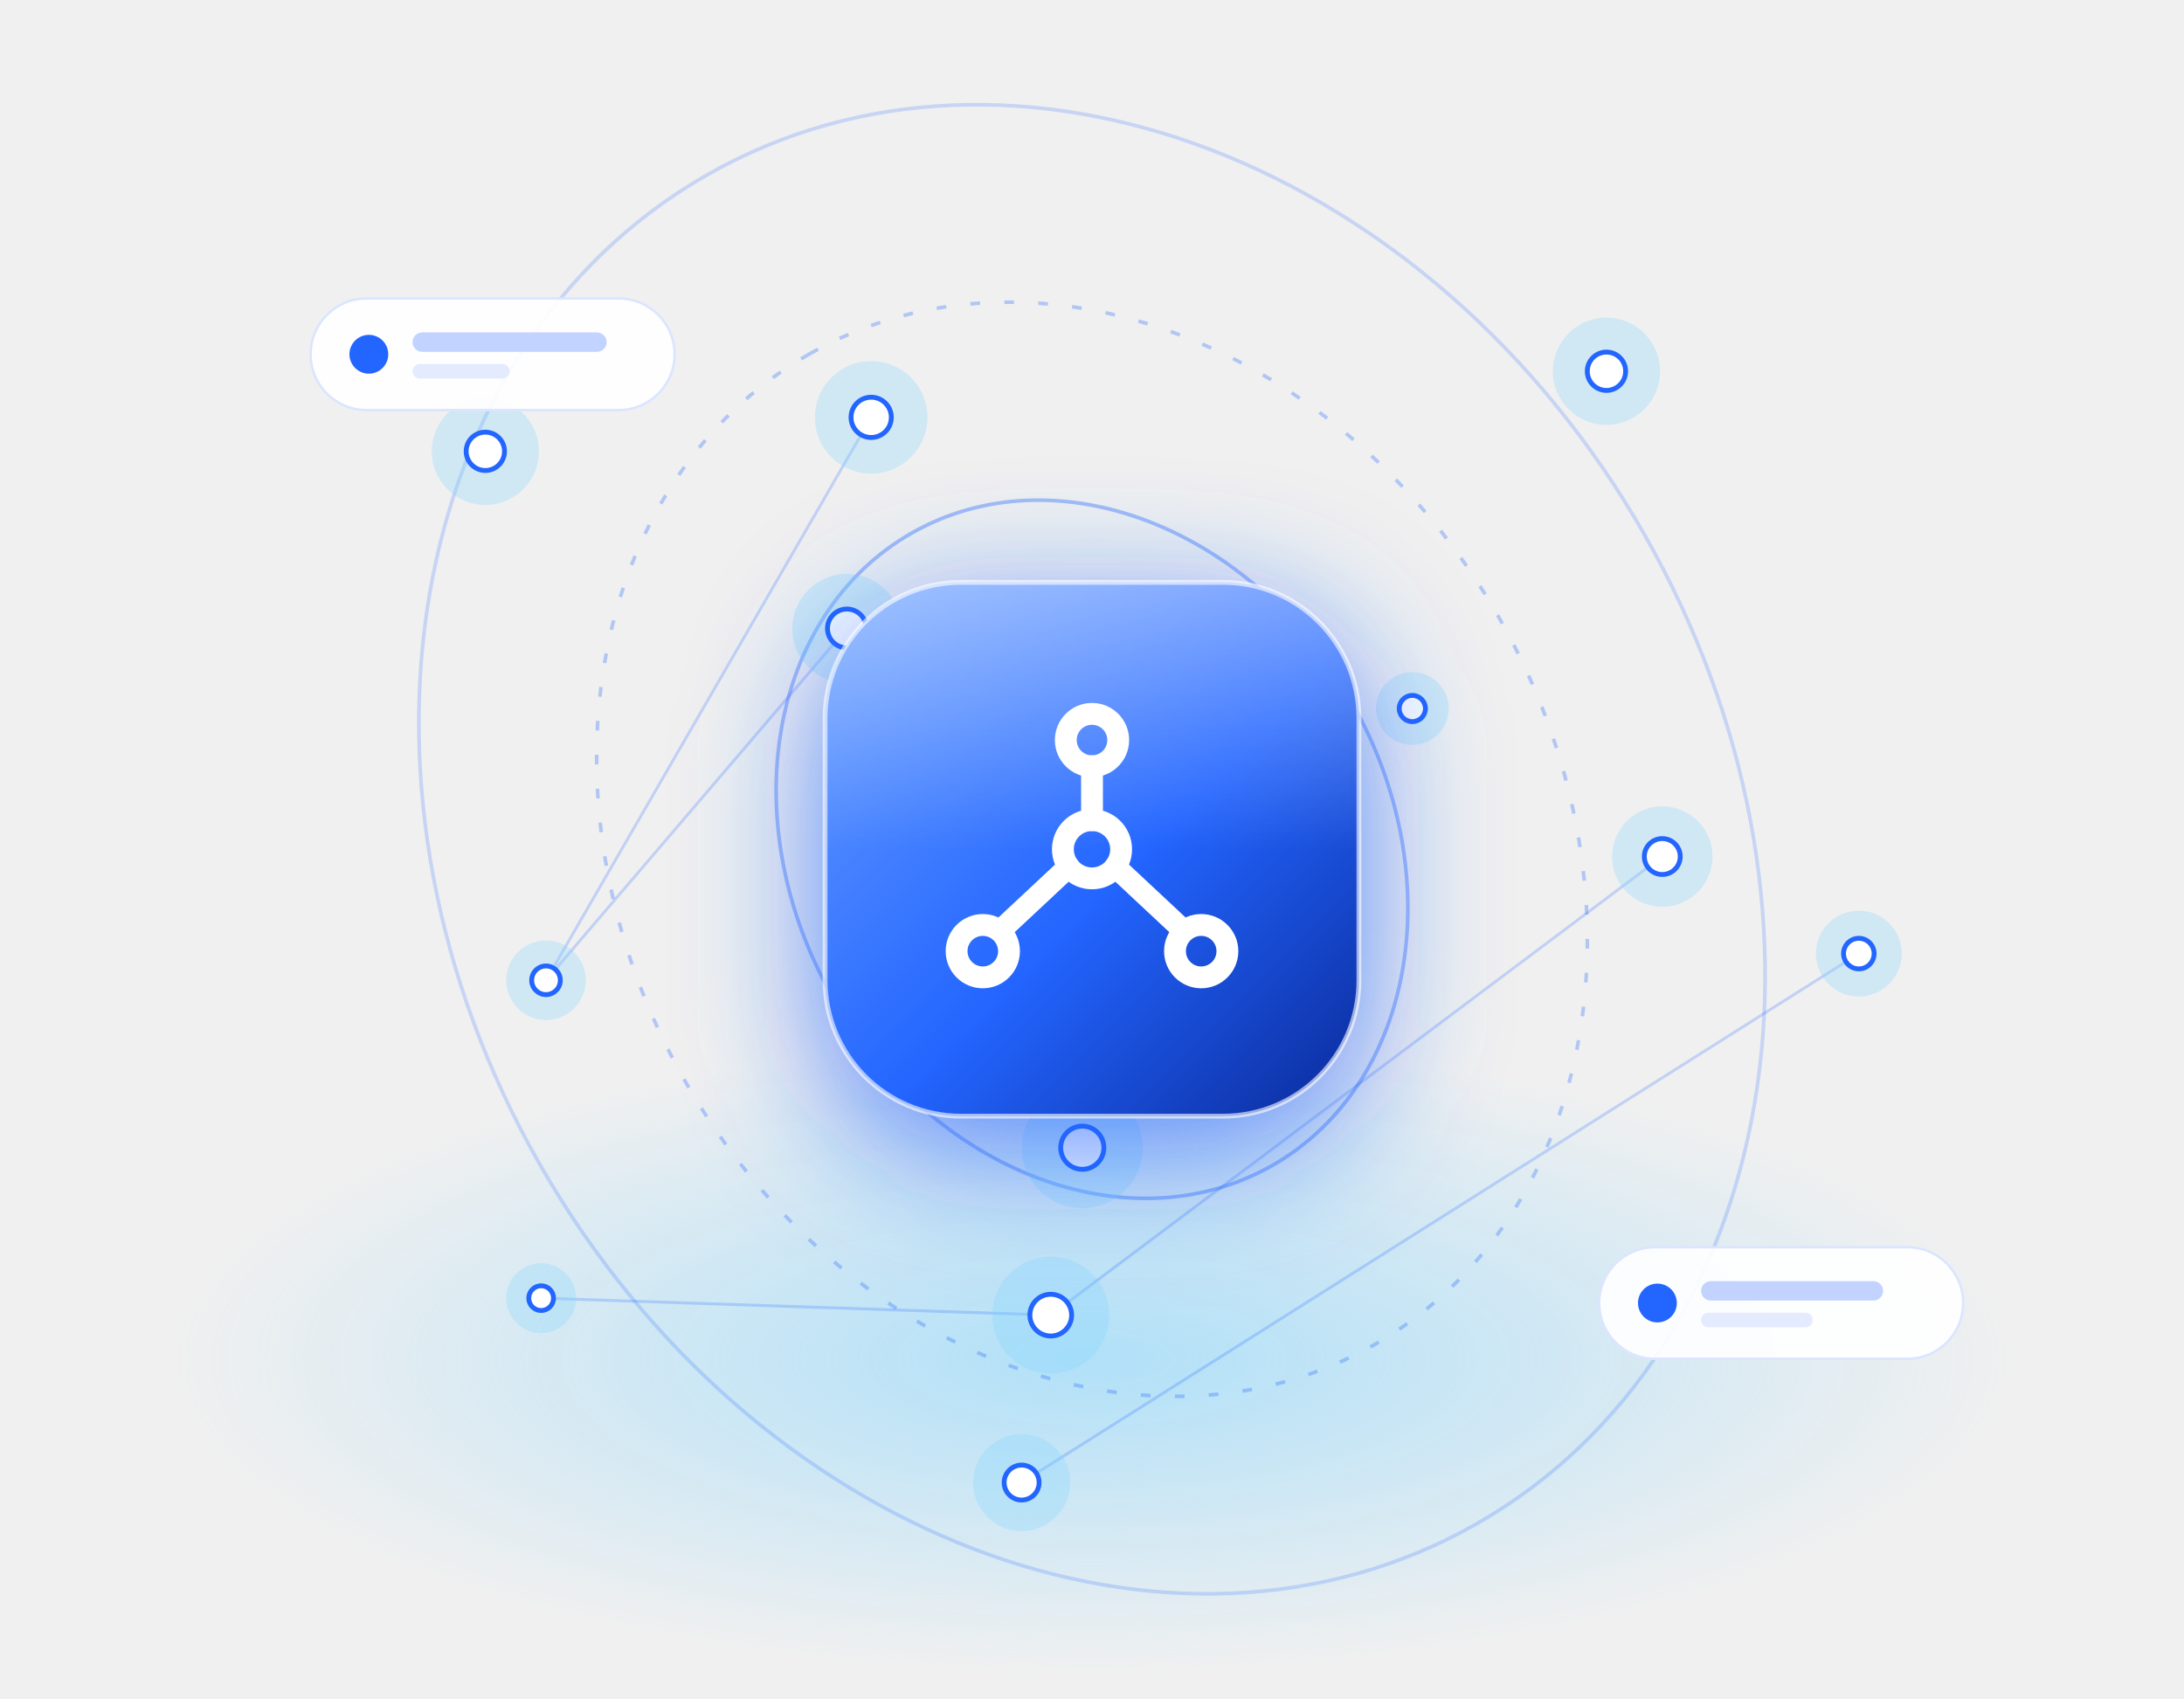
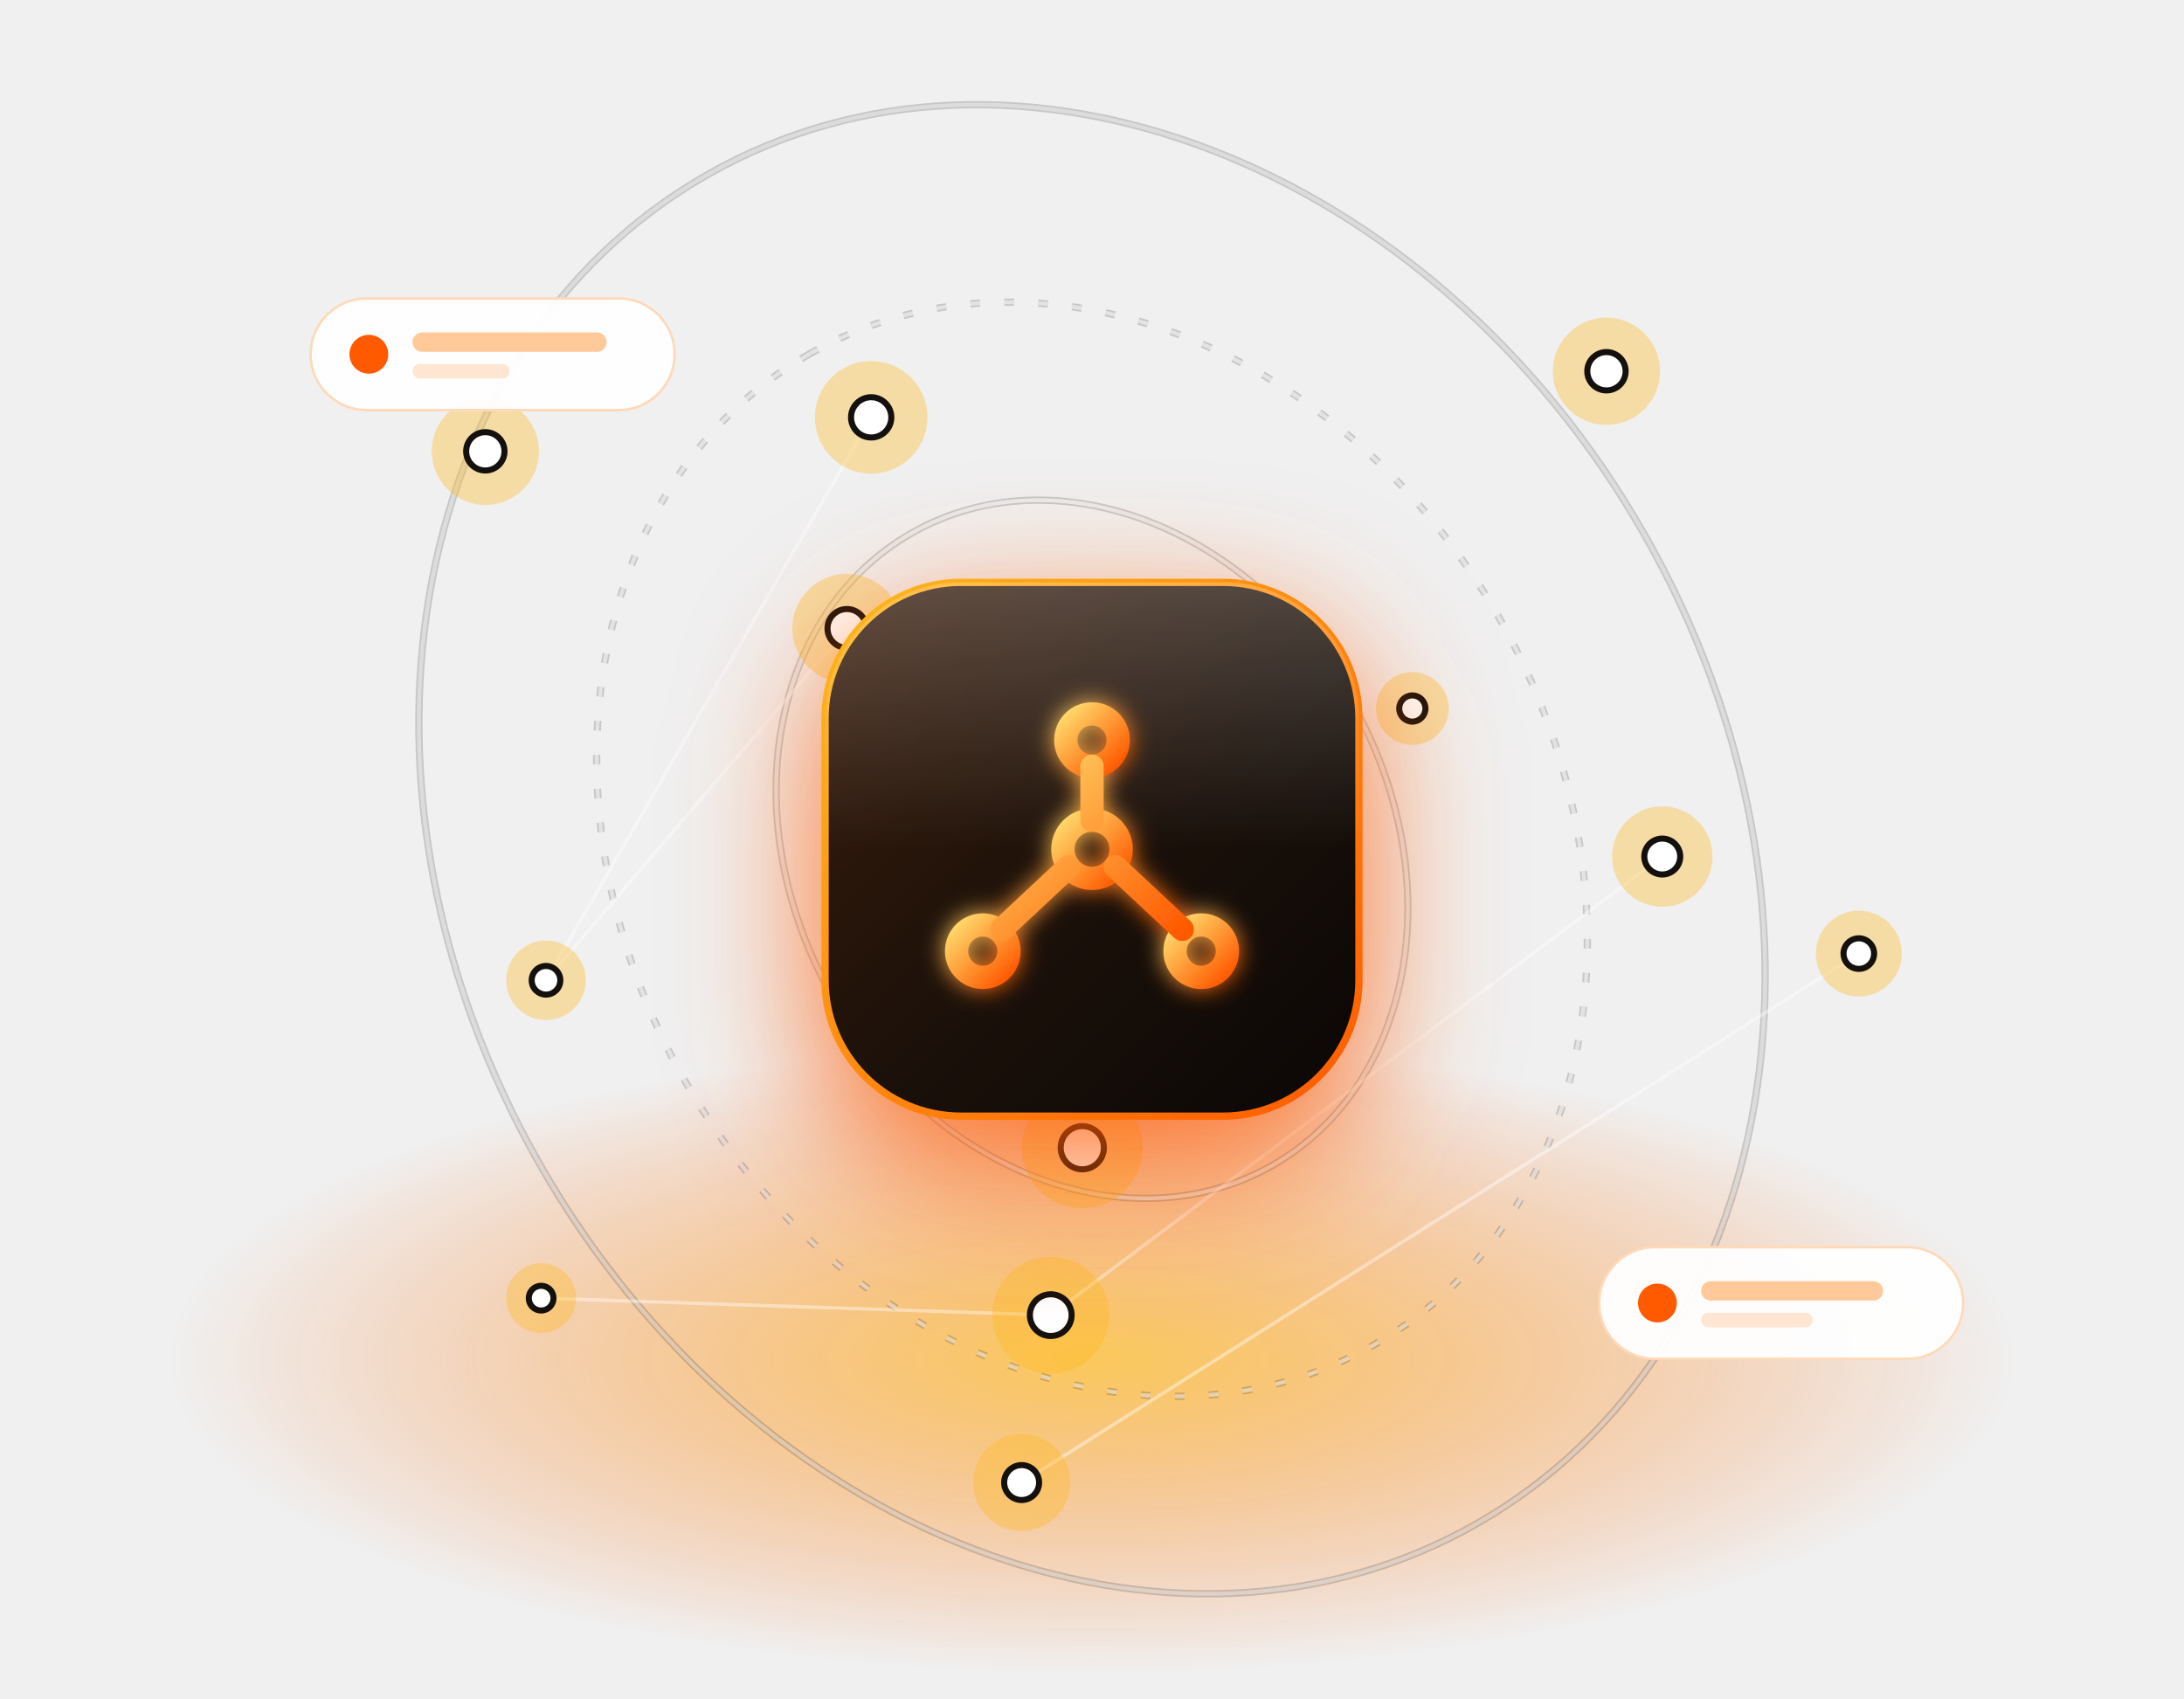
<svg xmlns="http://www.w3.org/2000/svg" viewBox="0 0 900 700" width="900" height="700" fill="none">
  <defs>
    <radialGradient id="glow" cx="50%" cy="50%" r="50%">
-       <stop offset="0%" stop-color="#7dd3ff" stop-opacity=".55" />
-       <stop offset="100%" stop-color="#7dd3ff" stop-opacity="0" />
+       <stop offset="0%" stop-color="#FFB81C" stop-opacity=".7" />
+       <stop offset="100%" stop-color="#FF5A00" stop-opacity="0" />
    </radialGradient>
    <linearGradient id="tile" x1="0" y1="0" x2="1" y2="1">
-       <stop offset="0%" stop-color="#6aa0ff" />
-       <stop offset="55%" stop-color="#2365ff" />
-       <stop offset="100%" stop-color="#0a2a9a" />
+       <stop offset="0%" stop-color="#3A1D0B" />
+       <stop offset="55%" stop-color="#1A100A" />
+       <stop offset="100%" stop-color="#0A0705" />
+     </linearGradient>
+     <linearGradient id="edge" x1="0" y1="0" x2="1" y2="1">
+       <stop offset="0%" stop-color="#FFB81C" />
+       <stop offset="100%" stop-color="#FF5A00" />
+     </linearGradient>
+     <linearGradient id="ico" x1="0" y1="0" x2="1" y2="1">
+       <stop offset="0%" stop-color="#FFD76A" />
+       <stop offset="100%" stop-color="#FF5A00" />
    </linearGradient>
    <linearGradient id="shine" x1="0" y1="0" x2="0" y2="1">
-       <stop offset="0%" stop-color="#fff" stop-opacity=".38" />
+       <stop offset="0%" stop-color="#fff" stop-opacity=".22" />
      <stop offset="100%" stop-color="#fff" stop-opacity="0" />
    </linearGradient>
    <filter id="blur" x="-50%" y="-50%" width="200%" height="200%">
-       <feGaussianBlur stdDeviation="28" />
+       <feGaussianBlur stdDeviation="30" />
    </filter>
-     <filter id="soft" x="-50%" y="-50%" width="200%" height="200%">
-       <feGaussianBlur stdDeviation="4" />
+     <filter id="iglow" x="-30%" y="-30%" width="160%" height="160%">
+       <feGaussianBlur stdDeviation="0.8" result="b" />
+       <feMerge>
+         <feMergeNode in="b" />
+         <feMergeNode in="SourceGraphic" />
+       </feMerge>
    </filter>
    <clipPath id="clip">
      <rect x="340" y="240" width="220" height="220" rx="56" />
    </clipPath>
  </defs>
  <ellipse cx="450" cy="560" rx="380" ry="130" fill="url(#glow)" />
  <g transform="rotate(240.3 450 350)">
-     <ellipse cx="450" cy="350" rx="150" ry="123" stroke="#2365ff" stroke-opacity=".38" stroke-width="1.5" />
-     <ellipse cx="450" cy="350" rx="235" ry="193" stroke="#2365ff" stroke-opacity=".3" stroke-width="1.5" stroke-dasharray="4 10" />
-     <ellipse cx="450" cy="350" rx="320" ry="262" stroke="#2365ff" stroke-opacity=".2" stroke-width="1.5" />
+     <ellipse cx="450" cy="350" rx="150" ry="123" stroke="#14100D" stroke-opacity=".18" stroke-width="3" />
+     <ellipse cx="450" cy="350" rx="150" ry="123" stroke="#fff" stroke-opacity="0.6" stroke-width="1.6" />
+     <ellipse cx="450" cy="350" rx="235" ry="193" stroke="#14100D" stroke-opacity=".18" stroke-width="3" stroke-dasharray="4 10" />
+     <ellipse cx="450" cy="350" rx="235" ry="193" stroke="#fff" stroke-opacity="0.5" stroke-width="1.6" stroke-dasharray="4 10" />
+     <ellipse cx="450" cy="350" rx="320" ry="262" stroke="#14100D" stroke-opacity=".18" stroke-width="3" />
+     <ellipse cx="450" cy="350" rx="320" ry="262" stroke="#fff" stroke-opacity="0.38" stroke-width="1.6" />
  </g>
-   <line x1="349" y1="259" x2="225" y2="404" stroke="#2365ff" stroke-opacity=".22" stroke-width="1.2" />
-   <line x1="225" y1="404" x2="359" y2="172" stroke="#2365ff" stroke-opacity=".22" stroke-width="1.2" />
-   <line x1="685" y1="353" x2="433" y2="542" stroke="#2365ff" stroke-opacity=".22" stroke-width="1.2" />
-   <line x1="433" y1="542" x2="223" y2="535" stroke="#2365ff" stroke-opacity=".22" stroke-width="1.2" />
-   <line x1="766" y1="393" x2="421" y2="611" stroke="#2365ff" stroke-opacity=".22" stroke-width="1.2" />
-   <circle cx="582" cy="292" r="15.0" fill="#7dd3ff" fill-opacity=".28" />
-   <circle cx="582" cy="292" r="5.4" fill="#fff" stroke="#2365ff" stroke-width="2" />
-   <circle cx="446" cy="473" r="24.9" fill="#7dd3ff" fill-opacity=".28" />
-   <circle cx="446" cy="473" r="8.9" fill="#fff" stroke="#2365ff" stroke-width="2" />
-   <circle cx="349" cy="259" r="22.5" fill="#7dd3ff" fill-opacity=".28" />
-   <circle cx="349" cy="259" r="8.0" fill="#fff" stroke="#2365ff" stroke-width="2" />
-   <circle cx="225" cy="404" r="16.4" fill="#7dd3ff" fill-opacity=".28" />
-   <circle cx="225" cy="404" r="5.9" fill="#fff" stroke="#2365ff" stroke-width="2" />
-   <circle cx="359" cy="172" r="23.2" fill="#7dd3ff" fill-opacity=".28" />
-   <circle cx="359" cy="172" r="8.3" fill="#fff" stroke="#2365ff" stroke-width="2" />
-   <circle cx="685" cy="353" r="20.7" fill="#7dd3ff" fill-opacity=".28" />
-   <circle cx="685" cy="353" r="7.4" fill="#fff" stroke="#2365ff" stroke-width="2" />
-   <circle cx="433" cy="542" r="24.1" fill="#7dd3ff" fill-opacity=".28" />
-   <circle cx="433" cy="542" r="8.6" fill="#fff" stroke="#2365ff" stroke-width="2" />
-   <circle cx="223" cy="535" r="14.4" fill="#7dd3ff" fill-opacity=".28" />
-   <circle cx="223" cy="535" r="5.1" fill="#fff" stroke="#2365ff" stroke-width="2" />
-   <circle cx="200" cy="186" r="22.1" fill="#7dd3ff" fill-opacity=".28" />
-   <circle cx="200" cy="186" r="7.9" fill="#fff" stroke="#2365ff" stroke-width="2" />
-   <circle cx="662" cy="153" r="22.1" fill="#7dd3ff" fill-opacity=".28" />
-   <circle cx="662" cy="153" r="7.9" fill="#fff" stroke="#2365ff" stroke-width="2" />
-   <circle cx="766" cy="393" r="17.7" fill="#7dd3ff" fill-opacity=".28" />
-   <circle cx="766" cy="393" r="6.3" fill="#fff" stroke="#2365ff" stroke-width="2" />
-   <circle cx="421" cy="611" r="20.0" fill="#7dd3ff" fill-opacity=".28" />
-   <circle cx="421" cy="611" r="7.2" fill="#fff" stroke="#2365ff" stroke-width="2" />
-   <rect x="340" y="254" width="220" height="220" rx="56" fill="#2365ff" fill-opacity=".75" filter="url(#blur)" />
-   <rect x="340" y="240" width="220" height="220" rx="56" fill="url(#tile)" stroke="#fff" stroke-opacity=".6" stroke-width="2" />
+   <line x1="349" y1="259" x2="225" y2="404" stroke="#fff" stroke-opacity=".42" stroke-width="1.4" />
+   <line x1="225" y1="404" x2="359" y2="172" stroke="#fff" stroke-opacity=".42" stroke-width="1.4" />
+   <line x1="685" y1="353" x2="433" y2="542" stroke="#fff" stroke-opacity=".42" stroke-width="1.4" />
+   <line x1="433" y1="542" x2="223" y2="535" stroke="#fff" stroke-opacity=".42" stroke-width="1.4" />
+   <line x1="766" y1="393" x2="421" y2="611" stroke="#fff" stroke-opacity=".42" stroke-width="1.4" />
+   <circle cx="582" cy="292" r="15.0" fill="#FFB81C" fill-opacity=".35" />
+   <circle cx="582" cy="292" r="5.4" fill="#fff" stroke="#14100D" stroke-width="2.5" />
+   <circle cx="446" cy="473" r="24.9" fill="#FFB81C" fill-opacity=".35" />
+   <circle cx="446" cy="473" r="8.9" fill="#fff" stroke="#14100D" stroke-width="2.5" />
+   <circle cx="349" cy="259" r="22.5" fill="#FFB81C" fill-opacity=".35" />
+   <circle cx="349" cy="259" r="8.0" fill="#fff" stroke="#14100D" stroke-width="2.5" />
+   <circle cx="225" cy="404" r="16.4" fill="#FFB81C" fill-opacity=".35" />
+   <circle cx="225" cy="404" r="5.9" fill="#fff" stroke="#14100D" stroke-width="2.5" />
+   <circle cx="359" cy="172" r="23.2" fill="#FFB81C" fill-opacity=".35" />
+   <circle cx="359" cy="172" r="8.3" fill="#fff" stroke="#14100D" stroke-width="2.5" />
+   <circle cx="685" cy="353" r="20.7" fill="#FFB81C" fill-opacity=".35" />
+   <circle cx="685" cy="353" r="7.4" fill="#fff" stroke="#14100D" stroke-width="2.5" />
+   <circle cx="433" cy="542" r="24.1" fill="#FFB81C" fill-opacity=".35" />
+   <circle cx="433" cy="542" r="8.6" fill="#fff" stroke="#14100D" stroke-width="2.5" />
+   <circle cx="223" cy="535" r="14.4" fill="#FFB81C" fill-opacity=".35" />
+   <circle cx="223" cy="535" r="5.1" fill="#fff" stroke="#14100D" stroke-width="2.5" />
+   <circle cx="200" cy="186" r="22.1" fill="#FFB81C" fill-opacity=".35" />
+   <circle cx="200" cy="186" r="7.9" fill="#fff" stroke="#14100D" stroke-width="2.5" />
+   <circle cx="662" cy="153" r="22.1" fill="#FFB81C" fill-opacity=".35" />
+   <circle cx="662" cy="153" r="7.9" fill="#fff" stroke="#14100D" stroke-width="2.5" />
+   <circle cx="766" cy="393" r="17.7" fill="#FFB81C" fill-opacity=".35" />
+   <circle cx="766" cy="393" r="6.3" fill="#fff" stroke="#14100D" stroke-width="2.5" />
+   <circle cx="421" cy="611" r="20.0" fill="#FFB81C" fill-opacity=".35" />
+   <circle cx="421" cy="611" r="7.2" fill="#fff" stroke="#14100D" stroke-width="2.5" />
+   <rect x="340" y="260" width="220" height="220" rx="56" fill="#FF5A00" fill-opacity=".85" filter="url(#blur)" />
+   <rect x="340" y="240" width="220" height="220" rx="56" fill="url(#tile)" stroke="url(#edge)" stroke-width="3" />
  <g clip-path="url(#clip)">
    <rect x="340" y="240" width="220" height="110" fill="url(#shine)" />
  </g>
-   <g transform="translate(378 278) scale(6)" stroke="#fff" stroke-width="1.5" stroke-linecap="round" stroke-linejoin="round">
+   <g transform="translate(378 278) scale(6)" stroke="url(#ico)" stroke-width="1.6" stroke-linecap="round" stroke-linejoin="round" filter="url(#iglow)">
    <circle cx="12" cy="12" r="2" />
    <circle cx="12" cy="4.5" r="1.8" />
    <circle cx="4.5" cy="19" r="1.8" />
    <circle cx="19.5" cy="19" r="1.8" />
    <path d="M12 6.3v3.7M10.4 13.2L5.8 17.5M13.6 13.2l4.6 4.3" />
  </g>
  <g transform="translate(128 123)">
-     <rect width="150" height="46" rx="23" fill="#fff" fill-opacity=".92" stroke="#dbe5ff" />
-     <circle cx="24" cy="23" r="8" fill="#2365ff" />
-     <rect x="42" y="14" width="80" height="8" rx="4" fill="#c3d3ff" />
-     <rect x="42" y="27" width="40" height="6" rx="3" fill="#e4ebff" />
+     <rect width="150" height="46" rx="23" fill="#fff" fill-opacity=".95" stroke="#FFD9B8" />
+     <circle cx="24" cy="23" r="8" fill="#FF5A00" />
+     <rect x="42" y="14" width="80" height="8" rx="4" fill="#FFC999" />
+     <rect x="42" y="27" width="40" height="6" rx="3" fill="#FFE6D2" />
  </g>
  <g transform="translate(659 514)">
-     <rect width="150" height="46" rx="23" fill="#fff" fill-opacity=".92" stroke="#dbe5ff" />
-     <circle cx="24" cy="23" r="8" fill="#2365ff" />
-     <rect x="42" y="14" width="75" height="8" rx="4" fill="#c3d3ff" />
-     <rect x="42" y="27" width="46" height="6" rx="3" fill="#e4ebff" />
+     <rect width="150" height="46" rx="23" fill="#fff" fill-opacity=".95" stroke="#FFD9B8" />
+     <circle cx="24" cy="23" r="8" fill="#FF5A00" />
+     <rect x="42" y="14" width="75" height="8" rx="4" fill="#FFC999" />
+     <rect x="42" y="27" width="46" height="6" rx="3" fill="#FFE6D2" />
  </g>
</svg>
